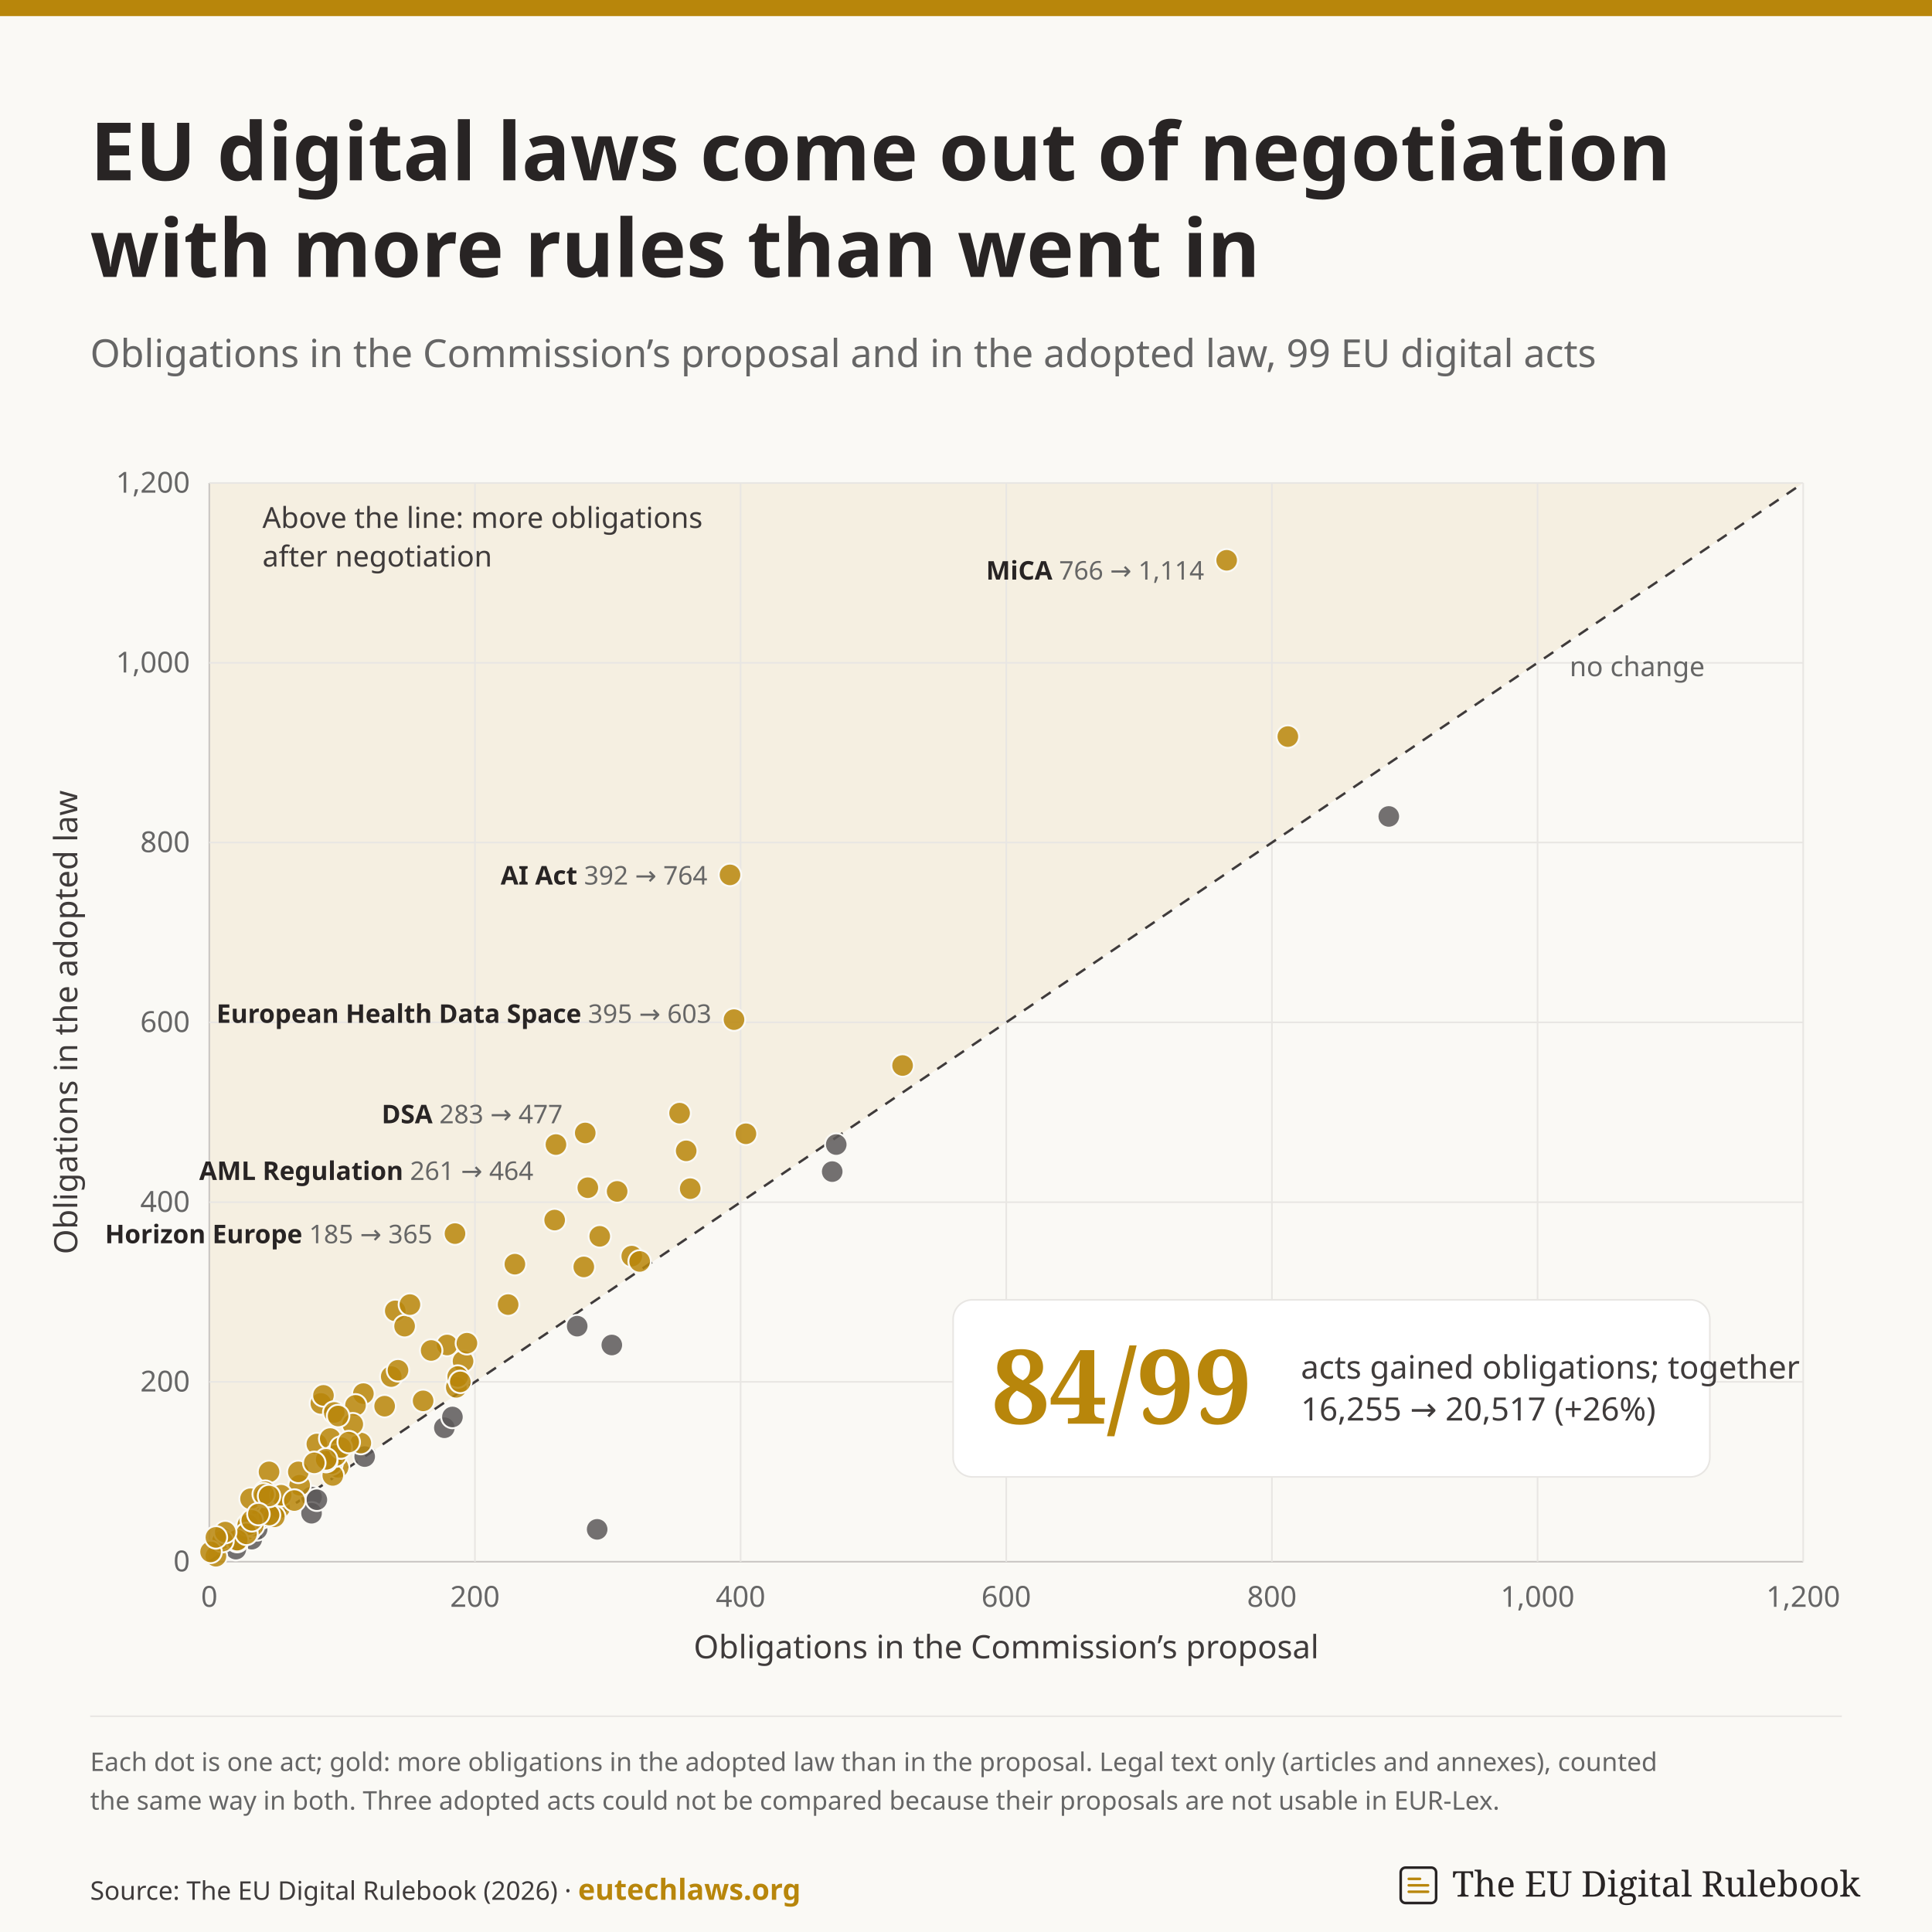
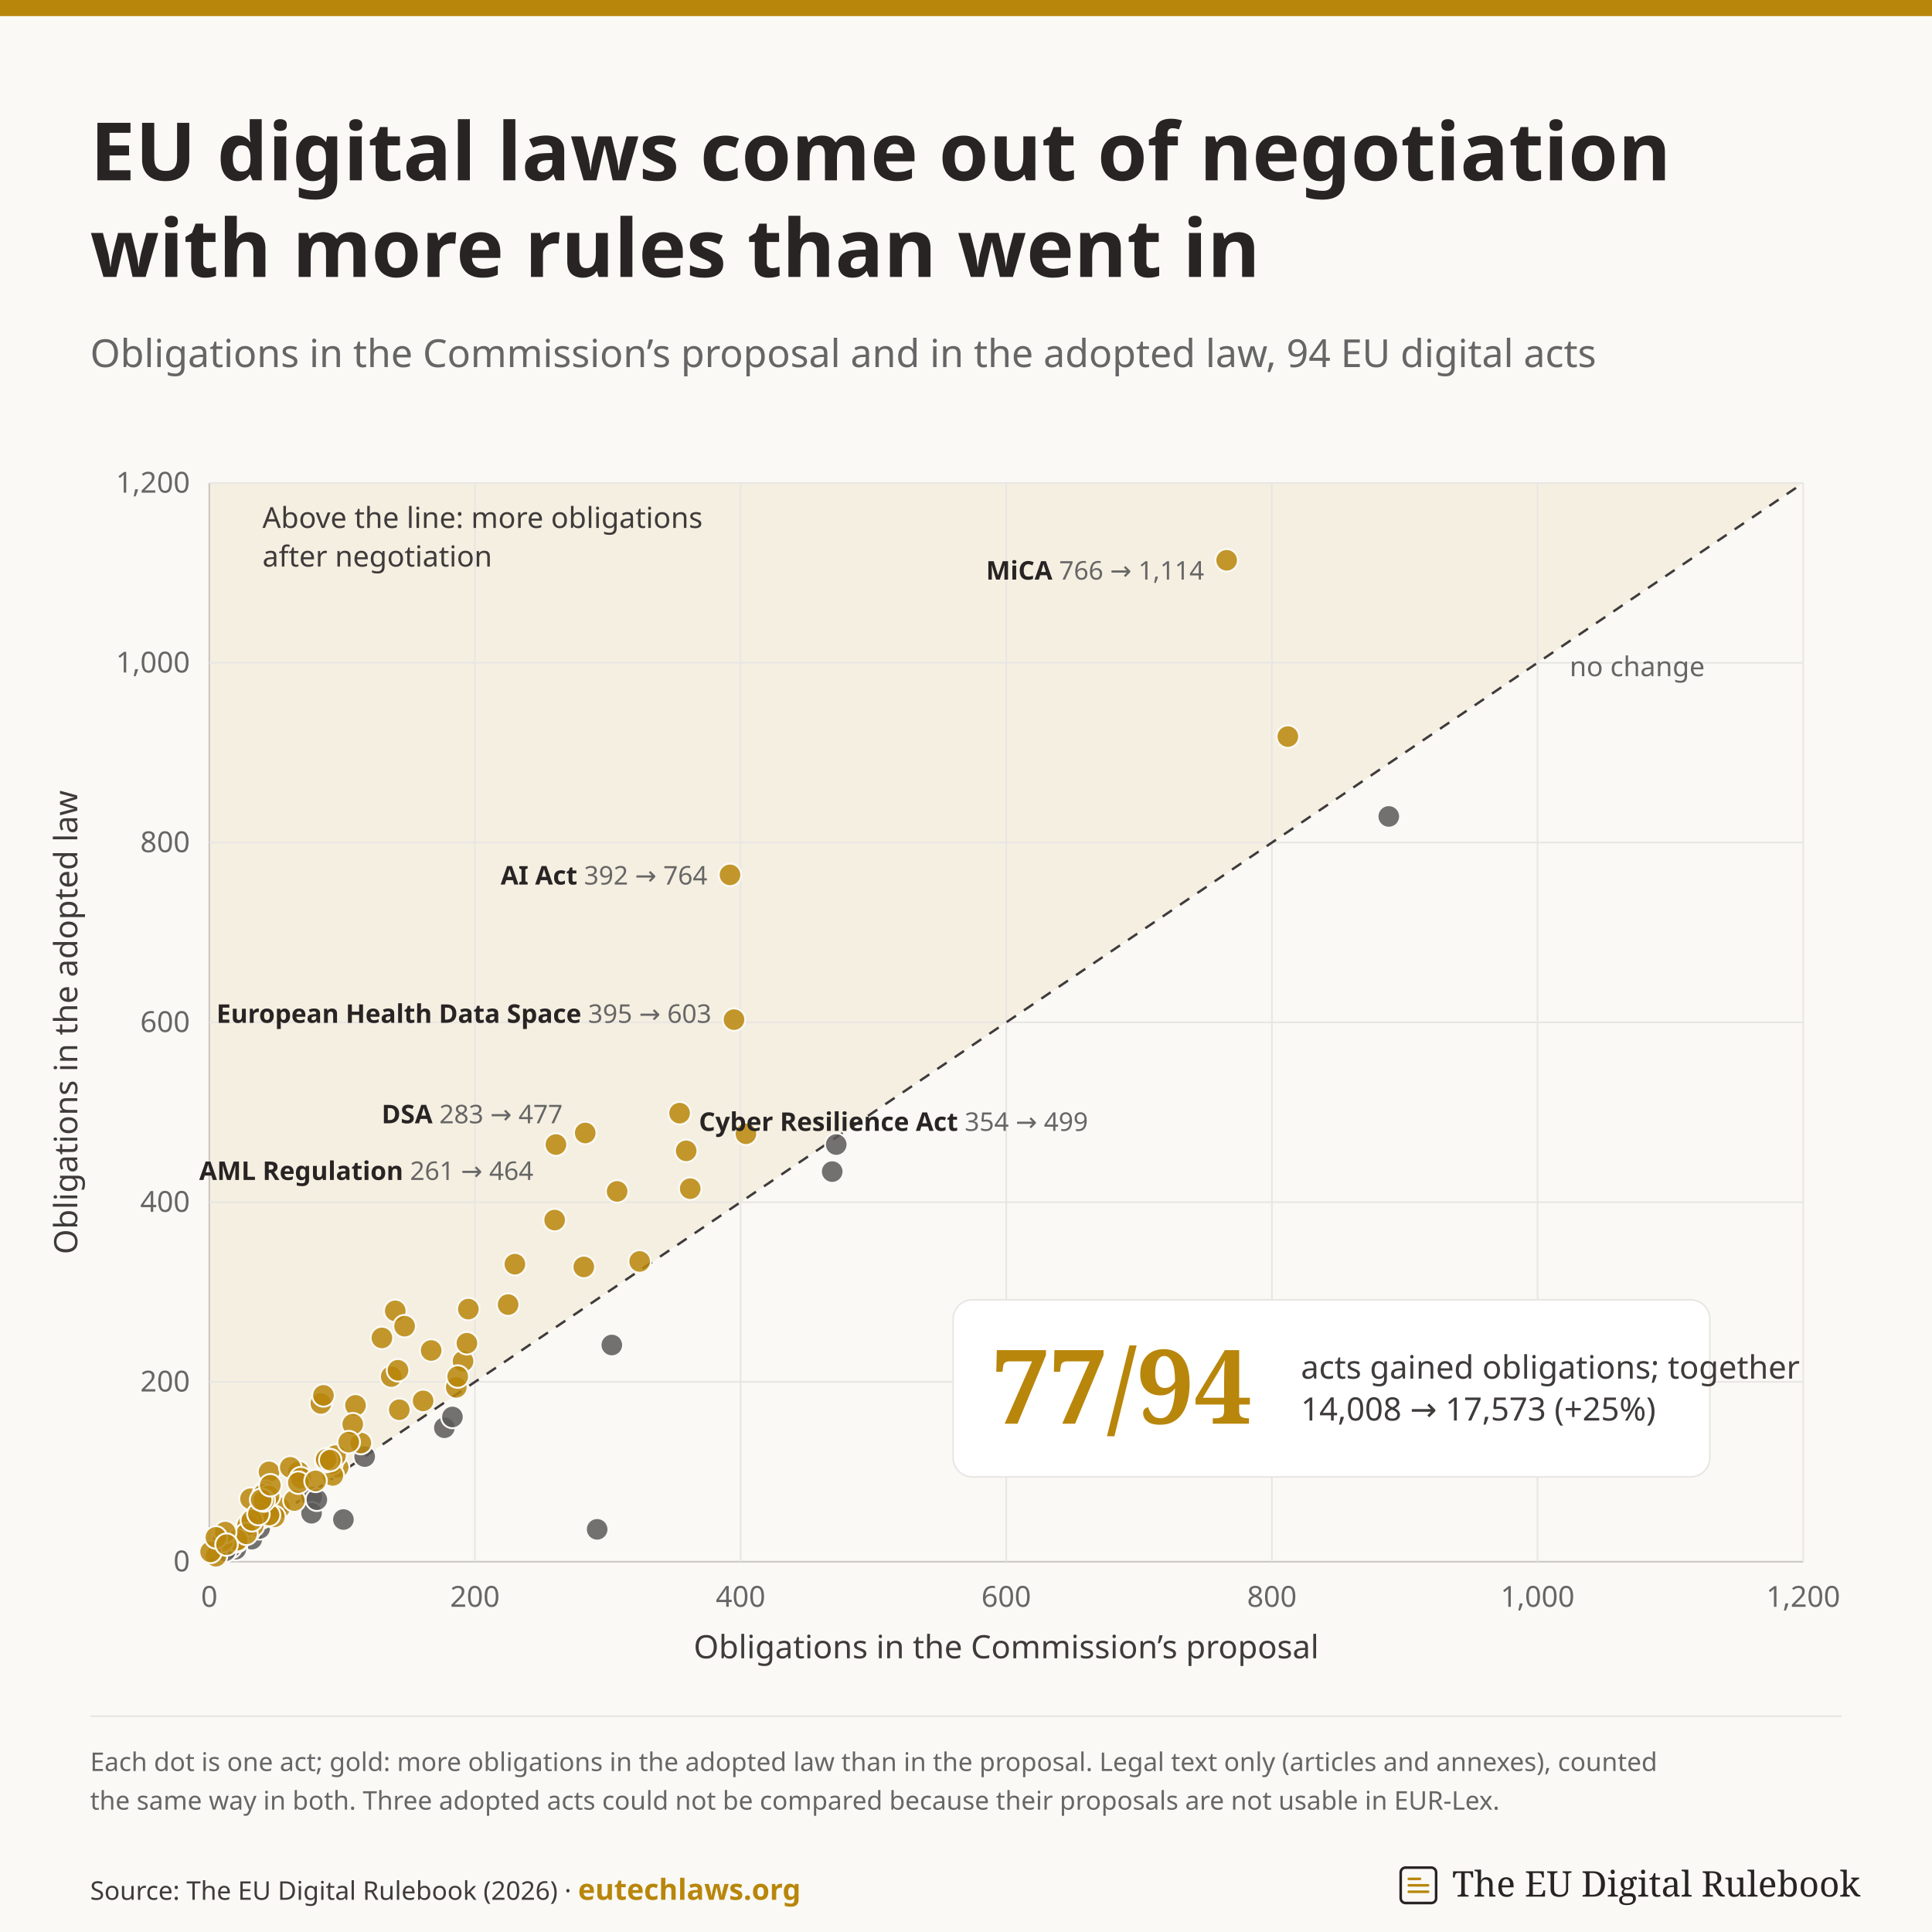
- <svg xmlns="http://www.w3.org/2000/svg" viewBox="0 0 1200 1200" width="100%" role="img" aria-label="EU digital laws come out of negotiation with more rules than went in: 84 of 99 acts gained obligations, together from 16,255 to 20,517. Largest: AI Act 392 to 764; MiCA 766 to 1114; European Health Data Space 395 to 603; AML Regulation 261 to 464; DSA 283 to 477; Horizon Europe 185 to 365">
+ <svg xmlns="http://www.w3.org/2000/svg" viewBox="0 0 1200 1200" width="100%" role="img" aria-label="EU digital laws come out of negotiation with more rules than went in: 77 of 94 acts gained obligations, together from 14,008 to 17,573. Largest: AI Act 392 to 764; MiCA 766 to 1114; European Health Data Space 395 to 603; AML Regulation 261 to 464; DSA 283 to 477; Cyber Resilience Act 354 to 499">
  <rect width="1200" height="1200" fill="#FAF9F5" />
  <rect width="1200" height="10" fill="#B8860B" />
  <text x="56.0" y="112.0" text-anchor="start" font-family="DM Sans, sans-serif" font-size="50" font-weight="700" fill="#282424">EU digital laws come out of negotiation</text>
  <text x="56.0" y="172.0" text-anchor="start" font-family="DM Sans, sans-serif" font-size="50" font-weight="700" fill="#282424">with more rules than went in</text>
-   <text x="56.0" y="228.0" text-anchor="start" font-family="DM Sans, sans-serif" font-size="24" font-weight="400" fill="#666666">Obligations in the Commission’s proposal and in the adopted law, 99 EU digital acts</text>
+   <text x="56.0" y="228.0" text-anchor="start" font-family="DM Sans, sans-serif" font-size="24" font-weight="400" fill="#666666">Obligations in the Commission’s proposal and in the adopted law, 94 EU digital acts</text>
  <path d="M130.0,970.0 L130.0,300.0 L1120.0,300.0 Z" fill="#E3CF9C" fill-opacity="0.22" />
  <line x1="130" x2="1120" y1="970.0" y2="970.0" stroke="#C9C6C3" />
  <line x1="130.0" x2="130.0" y1="300" y2="970" stroke="#C9C6C3" />
  <text x="118.0" y="976.0" text-anchor="end" font-family="DM Sans, sans-serif" font-size="18" font-weight="400" fill="#666666">0</text>
  <text x="130.0" y="998.0" text-anchor="middle" font-family="DM Sans, sans-serif" font-size="18" font-weight="400" fill="#666666">0</text>
  <line x1="130" x2="1120" y1="858.3" y2="858.3" stroke="#E8E6E3" />
  <line x1="295.0" x2="295.0" y1="300" y2="970" stroke="#E8E6E3" />
  <text x="118.0" y="864.3" text-anchor="end" font-family="DM Sans, sans-serif" font-size="18" font-weight="400" fill="#666666">200</text>
  <text x="295.0" y="998.0" text-anchor="middle" font-family="DM Sans, sans-serif" font-size="18" font-weight="400" fill="#666666">200</text>
  <line x1="130" x2="1120" y1="746.7" y2="746.7" stroke="#E8E6E3" />
  <line x1="460.0" x2="460.0" y1="300" y2="970" stroke="#E8E6E3" />
  <text x="118.0" y="752.7" text-anchor="end" font-family="DM Sans, sans-serif" font-size="18" font-weight="400" fill="#666666">400</text>
  <text x="460.0" y="998.0" text-anchor="middle" font-family="DM Sans, sans-serif" font-size="18" font-weight="400" fill="#666666">400</text>
  <line x1="130" x2="1120" y1="635.0" y2="635.0" stroke="#E8E6E3" />
  <line x1="625.0" x2="625.0" y1="300" y2="970" stroke="#E8E6E3" />
  <text x="118.0" y="641.0" text-anchor="end" font-family="DM Sans, sans-serif" font-size="18" font-weight="400" fill="#666666">600</text>
  <text x="625.0" y="998.0" text-anchor="middle" font-family="DM Sans, sans-serif" font-size="18" font-weight="400" fill="#666666">600</text>
  <line x1="130" x2="1120" y1="523.3" y2="523.3" stroke="#E8E6E3" />
  <line x1="790.0" x2="790.0" y1="300" y2="970" stroke="#E8E6E3" />
  <text x="118.0" y="529.3" text-anchor="end" font-family="DM Sans, sans-serif" font-size="18" font-weight="400" fill="#666666">800</text>
  <text x="790.0" y="998.0" text-anchor="middle" font-family="DM Sans, sans-serif" font-size="18" font-weight="400" fill="#666666">800</text>
  <line x1="130" x2="1120" y1="411.7" y2="411.7" stroke="#E8E6E3" />
  <line x1="955.0" x2="955.0" y1="300" y2="970" stroke="#E8E6E3" />
  <text x="118.0" y="417.7" text-anchor="end" font-family="DM Sans, sans-serif" font-size="18" font-weight="400" fill="#666666">1,000</text>
  <text x="955.0" y="998.0" text-anchor="middle" font-family="DM Sans, sans-serif" font-size="18" font-weight="400" fill="#666666">1,000</text>
  <line x1="130" x2="1120" y1="300.0" y2="300.0" stroke="#E8E6E3" />
  <line x1="1120.0" x2="1120.0" y1="300" y2="970" stroke="#E8E6E3" />
  <text x="118.0" y="306.0" text-anchor="end" font-family="DM Sans, sans-serif" font-size="18" font-weight="400" fill="#666666">1,200</text>
  <text x="1120.0" y="998.0" text-anchor="middle" font-family="DM Sans, sans-serif" font-size="18" font-weight="400" fill="#666666">1,200</text>
  <text x="625.0" y="1030.0" text-anchor="middle" font-family="DM Sans, sans-serif" font-size="20" font-weight="500" fill="#3F3B3B">Obligations in the Commission’s proposal</text>
  <text transform="translate(48,635.0) rotate(-90)" text-anchor="middle" font-family="DM Sans, sans-serif" font-size="20" font-weight="500" fill="#3F3B3B">Obligations in the adopted law</text>
  <line x1="130.0" y1="970.0" x2="1120.0" y2="300.0" stroke="#3F3B3B" stroke-width="1.5" stroke-dasharray="7 6" />
  <text x="1016.9" y="420.0" text-anchor="middle" font-family="DM Sans, sans-serif" font-size="17" font-weight="400" fill="#666666">no change</text>
  <text x="163.0" y="327.9" text-anchor="start" font-family="DM Sans, sans-serif" font-size="18" font-weight="500" fill="#3F3B3B">Above the line: more obligations</text>
  <text x="163.0" y="351.9" text-anchor="start" font-family="DM Sans, sans-serif" font-size="18" font-weight="500" fill="#3F3B3B">after negotiation</text>
  <circle cx="193.5" cy="929.8" r="7" fill="#5C5858" fill-opacity="0.85" stroke="#FAF9F5" stroke-width="1.2" />
  <circle cx="156.4" cy="956.0" r="7" fill="#5C5858" fill-opacity="0.85" stroke="#FAF9F5" stroke-width="1.2" />
  <circle cx="193.5" cy="939.9" r="7" fill="#5C5858" fill-opacity="0.85" stroke="#FAF9F5" stroke-width="1.2" />
  <circle cx="226.5" cy="904.7" r="7" fill="#5C5858" fill-opacity="0.85" stroke="#FAF9F5" stroke-width="1.2" />
  <circle cx="370.9" cy="949.9" r="7" fill="#5C5858" fill-opacity="0.85" stroke="#FAF9F5" stroke-width="1.2" />
  <circle cx="516.9" cy="727.7" r="7" fill="#5C5858" fill-opacity="0.85" stroke="#FAF9F5" stroke-width="1.2" />
  <circle cx="276.0" cy="886.8" r="7" fill="#5C5858" fill-opacity="0.85" stroke="#FAF9F5" stroke-width="1.2" />
  <circle cx="862.6" cy="507.1" r="7" fill="#5C5858" fill-opacity="0.85" stroke="#FAF9F5" stroke-width="1.2" />
-   <circle cx="358.5" cy="823.7" r="7" fill="#5C5858" fill-opacity="0.85" stroke="#FAF9F5" stroke-width="1.2" />
  <circle cx="281.0" cy="880.1" r="7" fill="#5C5858" fill-opacity="0.85" stroke="#FAF9F5" stroke-width="1.2" />
  <circle cx="519.4" cy="710.9" r="7" fill="#5C5858" fill-opacity="0.85" stroke="#FAF9F5" stroke-width="1.2" />
  <circle cx="196.8" cy="931.5" r="7" fill="#5C5858" fill-opacity="0.85" stroke="#FAF9F5" stroke-width="1.2" />
  <circle cx="146.5" cy="962.2" r="7" fill="#5C5858" fill-opacity="0.85" stroke="#FAF9F5" stroke-width="1.2" />
-   <circle cx="159.7" cy="949.9" r="7" fill="#5C5858" fill-opacity="0.85" stroke="#FAF9F5" stroke-width="1.2" />
  <circle cx="380.0" cy="835.4" r="7" fill="#5C5858" fill-opacity="0.85" stroke="#FAF9F5" stroke-width="1.2" />
+   <circle cx="213.3" cy="943.8" r="7" fill="#5C5858" fill-opacity="0.85" stroke="#FAF9F5" stroke-width="1.2" />
+   <circle cx="143.2" cy="961.1" r="7" fill="#5C5858" fill-opacity="0.85" stroke="#FAF9F5" stroke-width="1.2" />
+   <circle cx="139.9" cy="963.3" r="7" fill="#5C5858" fill-opacity="0.85" stroke="#FAF9F5" stroke-width="1.2" />
+   <circle cx="161.3" cy="949.3" r="7" fill="#5C5858" fill-opacity="0.85" stroke="#FAF9F5" stroke-width="1.2" />
  <circle cx="134.1" cy="966.6" r="7" fill="#B8860B" fill-opacity="0.85" stroke="#FAF9F5" stroke-width="1.2" />
  <circle cx="138.2" cy="955.5" r="7" fill="#B8860B" fill-opacity="0.85" stroke="#FAF9F5" stroke-width="1.2" />
  <circle cx="154.8" cy="950.5" r="7" fill="#B8860B" fill-opacity="0.85" stroke="#FAF9F5" stroke-width="1.2" />
  <circle cx="153.1" cy="951.6" r="7" fill="#B8860B" fill-opacity="0.85" stroke="#FAF9F5" stroke-width="1.2" />
  <circle cx="147.3" cy="957.2" r="7" fill="#B8860B" fill-opacity="0.85" stroke="#FAF9F5" stroke-width="1.2" />
  <circle cx="152.3" cy="950.5" r="7" fill="#B8860B" fill-opacity="0.85" stroke="#FAF9F5" stroke-width="1.2" />
  <circle cx="162.2" cy="942.6" r="7" fill="#B8860B" fill-opacity="0.85" stroke="#FAF9F5" stroke-width="1.2" />
  <circle cx="157.2" cy="947.7" r="7" fill="#B8860B" fill-opacity="0.85" stroke="#FAF9F5" stroke-width="1.2" />
-   <circle cx="186.1" cy="922.5" r="7" fill="#B8860B" fill-opacity="0.85" stroke="#FAF9F5" stroke-width="1.2" />
  <circle cx="362.6" cy="786.9" r="7" fill="#B8860B" fill-opacity="0.85" stroke="#FAF9F5" stroke-width="1.2" />
  <circle cx="210.0" cy="911.4" r="7" fill="#B8860B" fill-opacity="0.85" stroke="#FAF9F5" stroke-width="1.2" />
  <circle cx="205.9" cy="909.1" r="7" fill="#B8860B" fill-opacity="0.85" stroke="#FAF9F5" stroke-width="1.2" />
  <circle cx="428.7" cy="738.3" r="7" fill="#B8860B" fill-opacity="0.85" stroke="#FAF9F5" stroke-width="1.2" />
  <circle cx="287.6" cy="845.5" r="7" fill="#B8860B" fill-opacity="0.85" stroke="#FAF9F5" stroke-width="1.2" />
  <circle cx="262.8" cy="870.1" r="7" fill="#B8860B" fill-opacity="0.85" stroke="#FAF9F5" stroke-width="1.2" />
  <circle cx="426.2" cy="714.8" r="7" fill="#B8860B" fill-opacity="0.85" stroke="#FAF9F5" stroke-width="1.2" />
  <circle cx="173.7" cy="936.5" r="7" fill="#B8860B" fill-opacity="0.85" stroke="#FAF9F5" stroke-width="1.2" />
  <circle cx="170.4" cy="942.1" r="7" fill="#B8860B" fill-opacity="0.85" stroke="#FAF9F5" stroke-width="1.2" />
  <circle cx="153.9" cy="947.1" r="7" fill="#B8860B" fill-opacity="0.85" stroke="#FAF9F5" stroke-width="1.2" />
  <circle cx="147.3" cy="956.6" r="7" fill="#B8860B" fill-opacity="0.85" stroke="#FAF9F5" stroke-width="1.2" />
  <circle cx="167.1" cy="914.2" r="7" fill="#B8860B" fill-opacity="0.85" stroke="#FAF9F5" stroke-width="1.2" />
  <circle cx="138.2" cy="957.2" r="7" fill="#B8860B" fill-opacity="0.85" stroke="#FAF9F5" stroke-width="1.2" />
  <circle cx="319.8" cy="785.2" r="7" fill="#B8860B" fill-opacity="0.85" stroke="#FAF9F5" stroke-width="1.2" />
  <circle cx="224.1" cy="896.3" r="7" fill="#B8860B" fill-opacity="0.85" stroke="#FAF9F5" stroke-width="1.2" />
  <circle cx="344.5" cy="757.8" r="7" fill="#B8860B" fill-opacity="0.85" stroke="#FAF9F5" stroke-width="1.2" />
  <circle cx="153.1" cy="952.7" r="7" fill="#B8860B" fill-opacity="0.85" stroke="#FAF9F5" stroke-width="1.2" />
  <circle cx="155.6" cy="930.9" r="7" fill="#B8860B" fill-opacity="0.85" stroke="#FAF9F5" stroke-width="1.2" />
  <circle cx="167.1" cy="941.0" r="7" fill="#B8860B" fill-opacity="0.85" stroke="#FAF9F5" stroke-width="1.2" />
  <circle cx="283.4" cy="861.7" r="7" fill="#B8860B" fill-opacity="0.85" stroke="#FAF9F5" stroke-width="1.2" />
  <circle cx="243.0" cy="855.0" r="7" fill="#B8860B" fill-opacity="0.85" stroke="#FAF9F5" stroke-width="1.2" />
  <circle cx="206.7" cy="916.4" r="7" fill="#B8860B" fill-opacity="0.85" stroke="#FAF9F5" stroke-width="1.2" />
  <circle cx="164.7" cy="926.5" r="7" fill="#B8860B" fill-opacity="0.85" stroke="#FAF9F5" stroke-width="1.2" />
-   <circle cx="196.8" cy="896.9" r="7" fill="#B8860B" fill-opacity="0.85" stroke="#FAF9F5" stroke-width="1.2" />
-   <circle cx="205.1" cy="893.5" r="7" fill="#B8860B" fill-opacity="0.85" stroke="#FAF9F5" stroke-width="1.2" />
-   <circle cx="282.6" cy="766.2" r="7" fill="#B8860B" fill-opacity="0.85" stroke="#FAF9F5" stroke-width="1.2" />
-   <circle cx="164.7" cy="929.2" r="7" fill="#B8860B" fill-opacity="0.85" stroke="#FAF9F5" stroke-width="1.2" />
-   <circle cx="277.7" cy="835.4" r="7" fill="#B8860B" fill-opacity="0.85" stroke="#FAF9F5" stroke-width="1.2" />
  <circle cx="208.4" cy="904.1" r="7" fill="#B8860B" fill-opacity="0.85" stroke="#FAF9F5" stroke-width="1.2" />
-   <circle cx="225.7" cy="865.6" r="7" fill="#B8860B" fill-opacity="0.85" stroke="#FAF9F5" stroke-width="1.2" />
  <circle cx="130.8" cy="963.9" r="7" fill="#B8860B" fill-opacity="0.85" stroke="#FAF9F5" stroke-width="1.2" />
-   <circle cx="392.4" cy="780.2" r="7" fill="#B8860B" fill-opacity="0.85" stroke="#FAF9F5" stroke-width="1.2" />
  <circle cx="199.3" cy="871.7" r="7" fill="#B8860B" fill-opacity="0.85" stroke="#FAF9F5" stroke-width="1.2" />
  <circle cx="761.9" cy="348.0" r="7" fill="#B8860B" fill-opacity="0.85" stroke="#FAF9F5" stroke-width="1.2" />
  <circle cx="383.3" cy="740.0" r="7" fill="#B8860B" fill-opacity="0.85" stroke="#FAF9F5" stroke-width="1.2" />
  <circle cx="247.2" cy="851.1" r="7" fill="#B8860B" fill-opacity="0.85" stroke="#FAF9F5" stroke-width="1.2" />
  <circle cx="245.5" cy="814.2" r="7" fill="#B8860B" fill-opacity="0.85" stroke="#FAF9F5" stroke-width="1.2" />
  <circle cx="363.5" cy="703.7" r="7" fill="#B8860B" fill-opacity="0.85" stroke="#FAF9F5" stroke-width="1.2" />
  <circle cx="315.6" cy="810.3" r="7" fill="#B8860B" fill-opacity="0.85" stroke="#FAF9F5" stroke-width="1.2" />
-   <circle cx="560.6" cy="661.8" r="7" fill="#B8860B" fill-opacity="0.85" stroke="#FAF9F5" stroke-width="1.2" />
  <circle cx="453.4" cy="543.4" r="7" fill="#B8860B" fill-opacity="0.85" stroke="#FAF9F5" stroke-width="1.2" />
  <circle cx="799.9" cy="457.5" r="7" fill="#B8860B" fill-opacity="0.85" stroke="#FAF9F5" stroke-width="1.2" />
  <circle cx="220.8" cy="872.9" r="7" fill="#B8860B" fill-opacity="0.85" stroke="#FAF9F5" stroke-width="1.2" />
  <circle cx="290.0" cy="834.3" r="7" fill="#B8860B" fill-opacity="0.85" stroke="#FAF9F5" stroke-width="1.2" />
  <circle cx="345.3" cy="710.9" r="7" fill="#B8860B" fill-opacity="0.85" stroke="#FAF9F5" stroke-width="1.2" />
  <circle cx="202.6" cy="907.5" r="7" fill="#B8860B" fill-opacity="0.85" stroke="#FAF9F5" stroke-width="1.2" />
  <circle cx="200.9" cy="866.7" r="7" fill="#B8860B" fill-opacity="0.85" stroke="#FAF9F5" stroke-width="1.2" />
-   <circle cx="174.6" cy="928.7" r="7" fill="#B8860B" fill-opacity="0.85" stroke="#FAF9F5" stroke-width="1.2" />
  <circle cx="185.3" cy="914.2" r="7" fill="#B8860B" fill-opacity="0.85" stroke="#FAF9F5" stroke-width="1.2" />
  <circle cx="267.8" cy="838.8" r="7" fill="#B8860B" fill-opacity="0.85" stroke="#FAF9F5" stroke-width="1.2" />
-   <circle cx="238.9" cy="873.4" r="7" fill="#B8860B" fill-opacity="0.85" stroke="#FAF9F5" stroke-width="1.2" />
  <circle cx="251.3" cy="823.7" r="7" fill="#B8860B" fill-opacity="0.85" stroke="#FAF9F5" stroke-width="1.2" />
  <circle cx="284.3" cy="855.0" r="7" fill="#B8860B" fill-opacity="0.85" stroke="#FAF9F5" stroke-width="1.2" />
-   <circle cx="207.6" cy="877.3" r="7" fill="#B8860B" fill-opacity="0.85" stroke="#FAF9F5" stroke-width="1.2" />
  <circle cx="455.9" cy="633.3" r="7" fill="#B8860B" fill-opacity="0.85" stroke="#FAF9F5" stroke-width="1.2" />
  <circle cx="422.1" cy="691.4" r="7" fill="#B8860B" fill-opacity="0.85" stroke="#FAF9F5" stroke-width="1.2" />
  <circle cx="219.1" cy="884.6" r="7" fill="#B8860B" fill-opacity="0.85" stroke="#FAF9F5" stroke-width="1.2" />
-   <circle cx="285.9" cy="858.3" r="7" fill="#B8860B" fill-opacity="0.85" stroke="#FAF9F5" stroke-width="1.2" />
  <circle cx="156.4" cy="944.3" r="7" fill="#B8860B" fill-opacity="0.85" stroke="#FAF9F5" stroke-width="1.2" />
-   <circle cx="211.7" cy="899.1" r="7" fill="#B8860B" fill-opacity="0.85" stroke="#FAF9F5" stroke-width="1.2" />
  <circle cx="202.6" cy="906.4" r="7" fill="#B8860B" fill-opacity="0.85" stroke="#FAF9F5" stroke-width="1.2" />
-   <circle cx="372.5" cy="767.9" r="7" fill="#B8860B" fill-opacity="0.85" stroke="#FAF9F5" stroke-width="1.2" />
-   <circle cx="254.6" cy="810.3" r="7" fill="#B8860B" fill-opacity="0.85" stroke="#FAF9F5" stroke-width="1.2" />
  <circle cx="163.8" cy="928.1" r="7" fill="#B8860B" fill-opacity="0.85" stroke="#FAF9F5" stroke-width="1.2" />
-   <circle cx="210.0" cy="879.5" r="7" fill="#B8860B" fill-opacity="0.85" stroke="#FAF9F5" stroke-width="1.2" />
-   <circle cx="195.2" cy="908.6" r="7" fill="#B8860B" fill-opacity="0.85" stroke="#FAF9F5" stroke-width="1.2" />
  <circle cx="216.6" cy="895.7" r="7" fill="#B8860B" fill-opacity="0.85" stroke="#FAF9F5" stroke-width="1.2" />
  <circle cx="463.3" cy="704.2" r="7" fill="#B8860B" fill-opacity="0.85" stroke="#FAF9F5" stroke-width="1.2" />
  <circle cx="167.1" cy="929.2" r="7" fill="#B8860B" fill-opacity="0.85" stroke="#FAF9F5" stroke-width="1.2" />
  <circle cx="397.3" cy="783.5" r="7" fill="#B8860B" fill-opacity="0.85" stroke="#FAF9F5" stroke-width="1.2" />
  <circle cx="139.9" cy="951.6" r="7" fill="#B8860B" fill-opacity="0.85" stroke="#FAF9F5" stroke-width="1.2" />
  <circle cx="134.1" cy="954.9" r="7" fill="#B8860B" fill-opacity="0.85" stroke="#FAF9F5" stroke-width="1.2" />
  <circle cx="160.5" cy="940.4" r="7" fill="#B8860B" fill-opacity="0.85" stroke="#FAF9F5" stroke-width="1.2" />
-   <circle cx="365.1" cy="737.7" r="7" fill="#B8860B" fill-opacity="0.85" stroke="#FAF9F5" stroke-width="1.2" />
  <circle cx="182.8" cy="932.0" r="7" fill="#B8860B" fill-opacity="0.85" stroke="#FAF9F5" stroke-width="1.2" />
+   <circle cx="163.8" cy="932.0" r="7" fill="#B8860B" fill-opacity="0.85" stroke="#FAF9F5" stroke-width="1.2" />
+   <circle cx="140.7" cy="959.4" r="7" fill="#B8860B" fill-opacity="0.85" stroke="#FAF9F5" stroke-width="1.2" />
+   <circle cx="237.2" cy="831.0" r="7" fill="#B8860B" fill-opacity="0.85" stroke="#FAF9F5" stroke-width="1.2" />
+   <circle cx="248.0" cy="875.6" r="7" fill="#B8860B" fill-opacity="0.85" stroke="#FAF9F5" stroke-width="1.2" />
+   <circle cx="180.3" cy="911.4" r="7" fill="#B8860B" fill-opacity="0.85" stroke="#FAF9F5" stroke-width="1.2" />
+   <circle cx="186.9" cy="918.1" r="7" fill="#B8860B" fill-opacity="0.85" stroke="#FAF9F5" stroke-width="1.2" />
+   <circle cx="162.2" cy="931.5" r="7" fill="#B8860B" fill-opacity="0.85" stroke="#FAF9F5" stroke-width="1.2" />
+   <circle cx="185.3" cy="920.9" r="7" fill="#B8860B" fill-opacity="0.85" stroke="#FAF9F5" stroke-width="1.2" />
+   <circle cx="205.1" cy="906.9" r="7" fill="#B8860B" fill-opacity="0.85" stroke="#FAF9F5" stroke-width="1.2" />
+   <circle cx="290.9" cy="813.1" r="7" fill="#B8860B" fill-opacity="0.85" stroke="#FAF9F5" stroke-width="1.2" />
+   <circle cx="167.9" cy="922.5" r="7" fill="#B8860B" fill-opacity="0.85" stroke="#FAF9F5" stroke-width="1.2" />
+   <circle cx="196.0" cy="919.8" r="7" fill="#B8860B" fill-opacity="0.85" stroke="#FAF9F5" stroke-width="1.2" />
  <text x="439.4" y="549.4" text-anchor="end" font-family="DM Sans, sans-serif" font-size="16" font-weight="600" fill="#282424">AI Act <tspan fill="#666666" font-weight="400">392 → 764</tspan>
  </text>
  <text x="747.9" y="360.0" text-anchor="end" font-family="DM Sans, sans-serif" font-size="16" font-weight="600" fill="#282424">MiCA <tspan fill="#666666" font-weight="400">766 → 1,114</tspan>
  </text>
  <text x="441.9" y="635.3" text-anchor="end" font-family="DM Sans, sans-serif" font-size="16" font-weight="600" fill="#282424">European Health Data Space <tspan fill="#666666" font-weight="400">395 → 603</tspan>
  </text>
  <text x="331.3" y="732.9" text-anchor="end" font-family="DM Sans, sans-serif" font-size="16" font-weight="600" fill="#282424">AML Regulation <tspan fill="#666666" font-weight="400">261 → 464</tspan>
  </text>
  <text x="349.5" y="697.7" text-anchor="end" font-family="DM Sans, sans-serif" font-size="16" font-weight="600" fill="#282424">DSA <tspan fill="#666666" font-weight="400">283 → 477</tspan>
  </text>
-   <text x="268.6" y="772.2" text-anchor="end" font-family="DM Sans, sans-serif" font-size="16" font-weight="600" fill="#282424">Horizon Europe <tspan fill="#666666" font-weight="400">185 → 365</tspan>
+   <text x="434.1" y="702.4" text-anchor="start" font-family="DM Sans, sans-serif" font-size="16" font-weight="600" fill="#282424">Cyber Resilience Act <tspan fill="#666666" font-weight="400">354 → 499</tspan>
  </text>
  <rect x="592.0" y="807.333" width="470" height="110" rx="12" fill="#FFFFFF" stroke="#E8E6E3" />
-   <text x="616.0" y="884.3" text-anchor="start" font-family="'Source Serif 4', Georgia, serif" font-size="64" font-weight="700" fill="#B8860B">84/99</text>
+   <text x="616.0" y="884.3" text-anchor="start" font-family="'Source Serif 4', Georgia, serif" font-size="64" font-weight="700" fill="#B8860B">77/94</text>
  <text x="808.0" y="856.3" text-anchor="start" font-family="DM Sans, sans-serif" font-size="20" font-weight="400" fill="#3F3B3B">acts gained obligations; together</text>
-   <text x="808.0" y="882.3" text-anchor="start" font-family="DM Sans, sans-serif" font-size="20" font-weight="400" fill="#3F3B3B">16,255 → 20,517 (+26%)</text>
+   <text x="808.0" y="882.3" text-anchor="start" font-family="DM Sans, sans-serif" font-size="20" font-weight="400" fill="#3F3B3B">14,008 → 17,573 (+25%)</text>
  <line x1="56" x2="1144" y1="1066" y2="1066" stroke="#E8E6E3" />
  <text x="56.0" y="1100.0" text-anchor="start" font-family="DM Sans, sans-serif" font-size="16" font-weight="400" fill="#666666">Each dot is one act; gold: more obligations in the adopted law than in the proposal. Legal text only (articles and annexes), counted</text>
  <text x="56.0" y="1124.0" text-anchor="start" font-family="DM Sans, sans-serif" font-size="16" font-weight="400" fill="#666666">the same way in both. Three adopted acts could not be compared because their proposals are not usable in EUR-Lex.</text>
  <g transform="translate(870,1160)">
    <rect x="0" y="0" width="22" height="22" rx="3" fill="none" stroke="#282424" stroke-width="1.6" />
    <path d="M5 15h12M5 11h12M5 7h7" stroke="#B8860B" stroke-width="1.6" stroke-linecap="round" />
  </g>
  <text x="902.0" y="1178.0" text-anchor="start" font-family="'Source Serif 4', Georgia, serif" font-size="22" font-weight="400" fill="#282424">The EU Digital Rulebook</text>
  <text x="56.0" y="1180.0" text-anchor="start" font-family="DM Sans, sans-serif" font-size="16" font-weight="500" fill="#3F3B3B">Source: The EU Digital Rulebook (2026) · <tspan fill="#B8860B" font-weight="700" font-size="18">eutechlaws.org</tspan>
  </text>
</svg>
